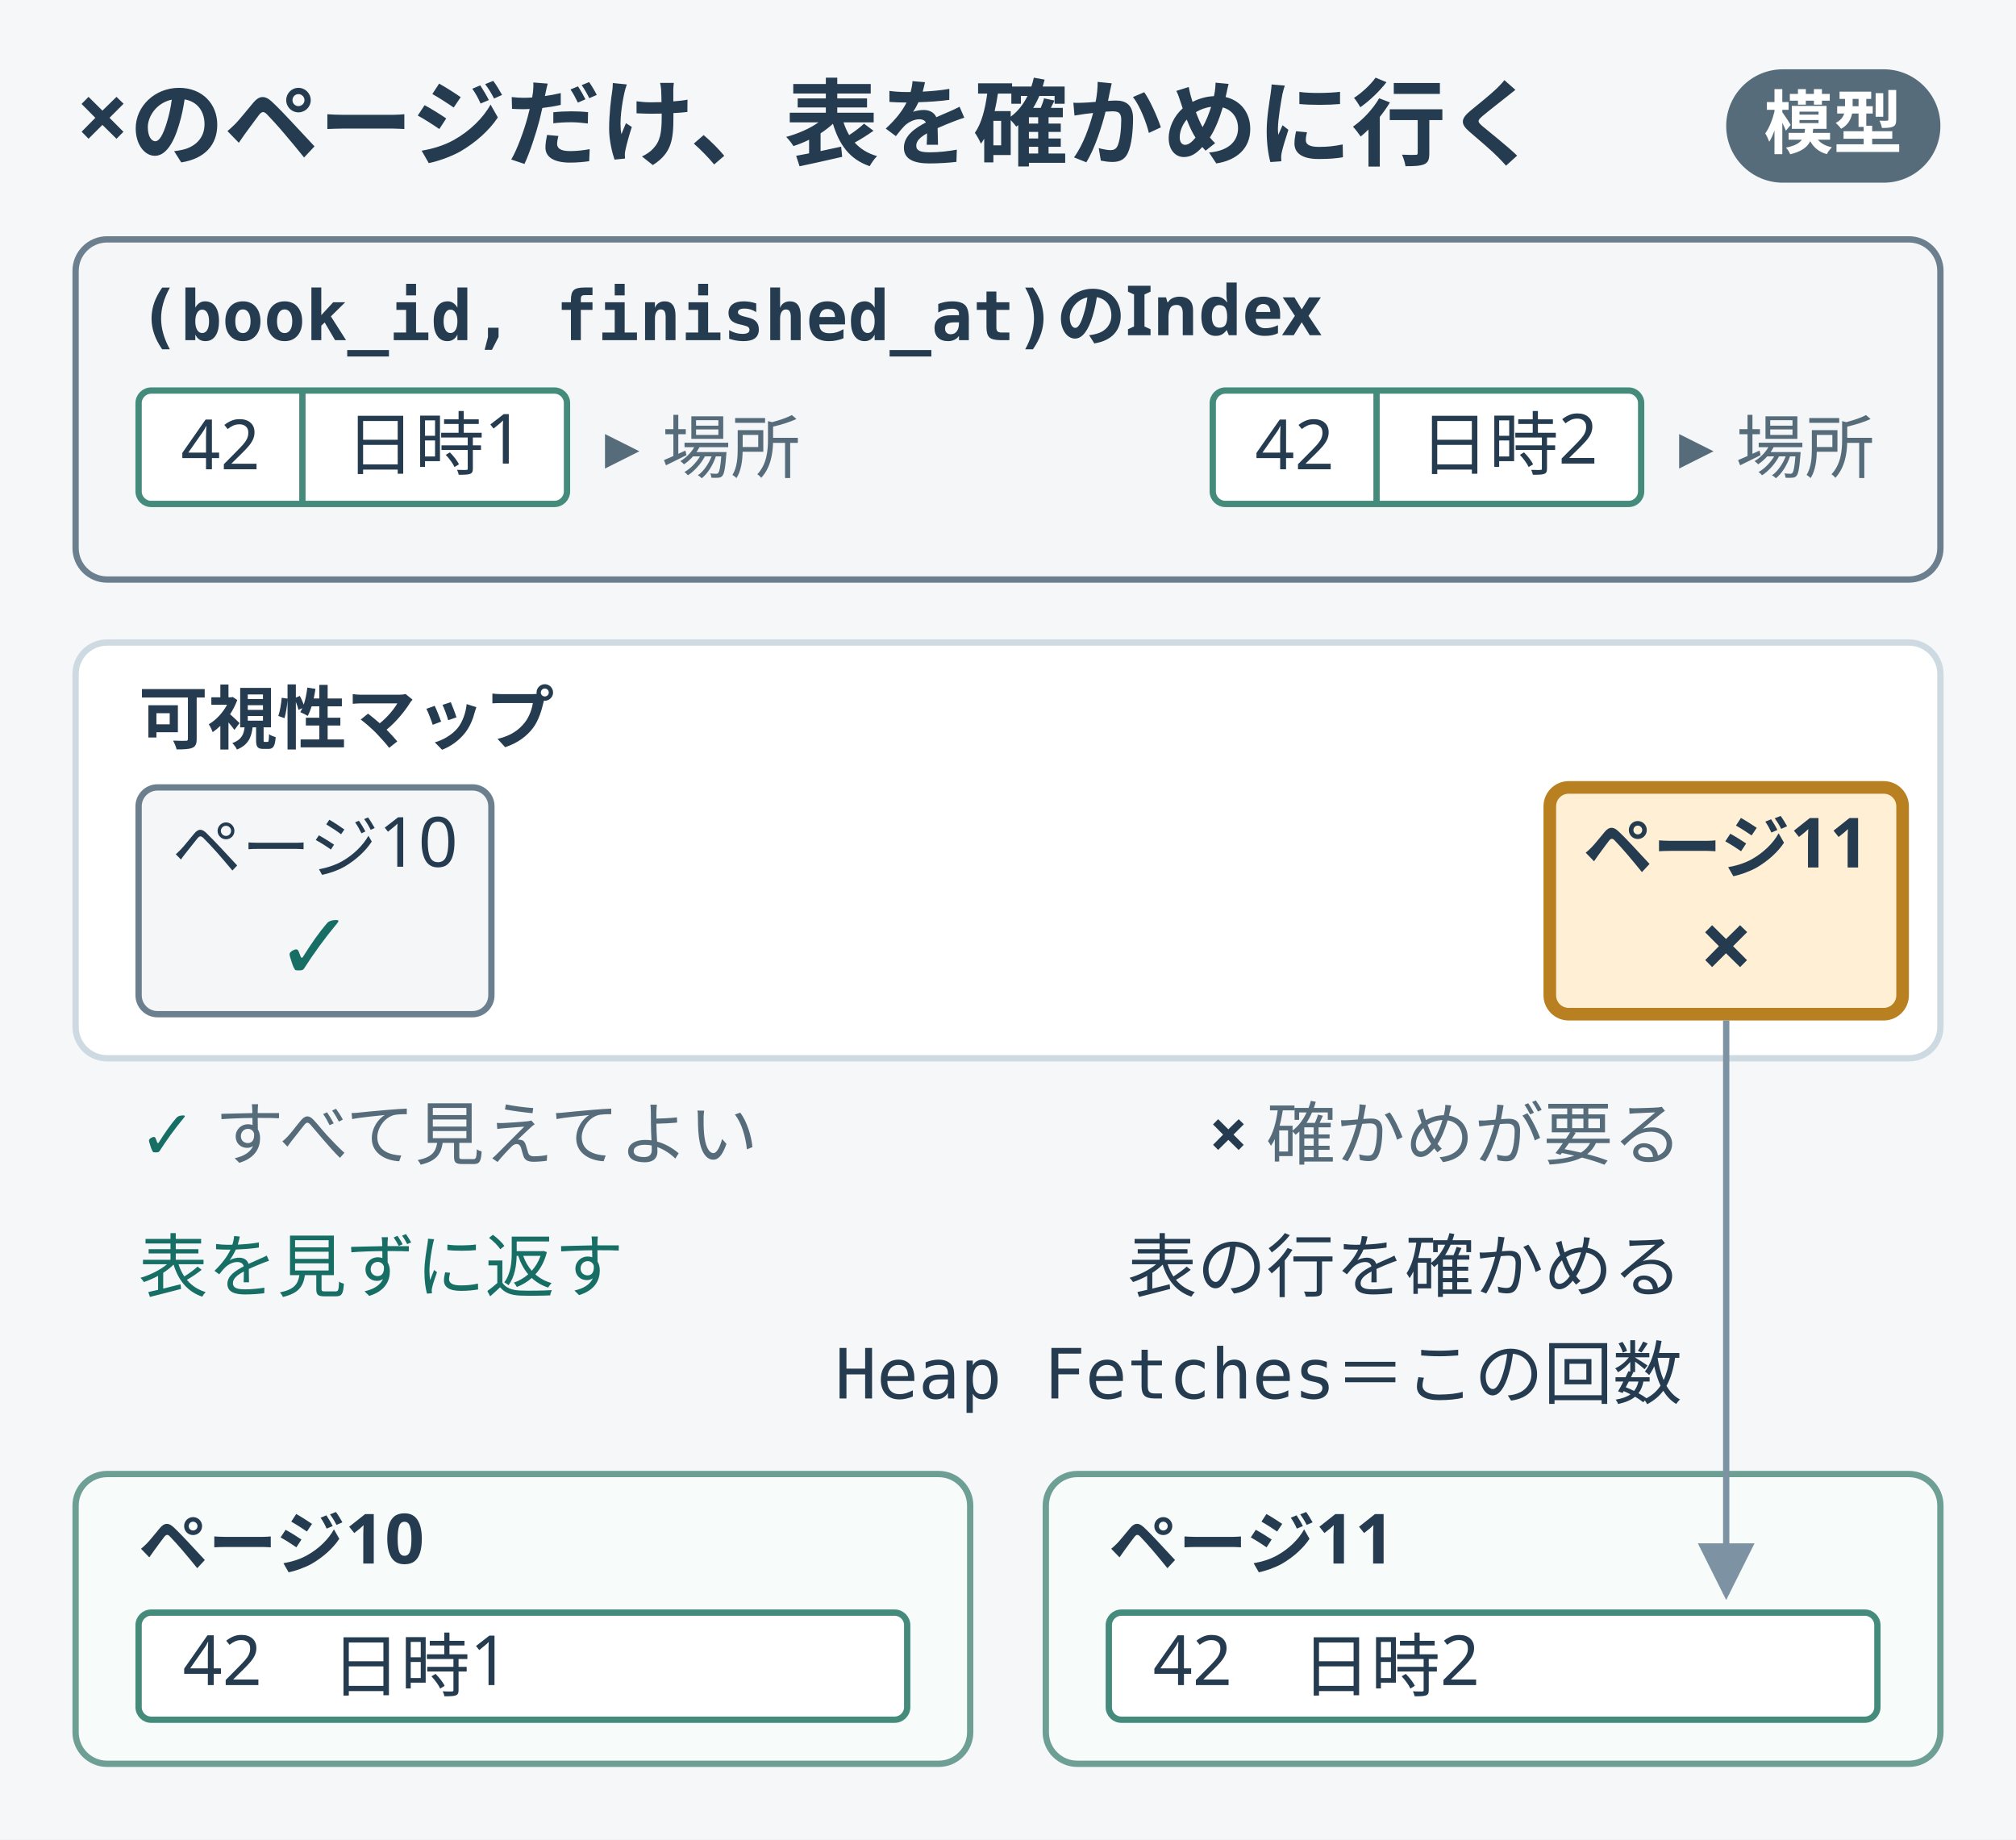
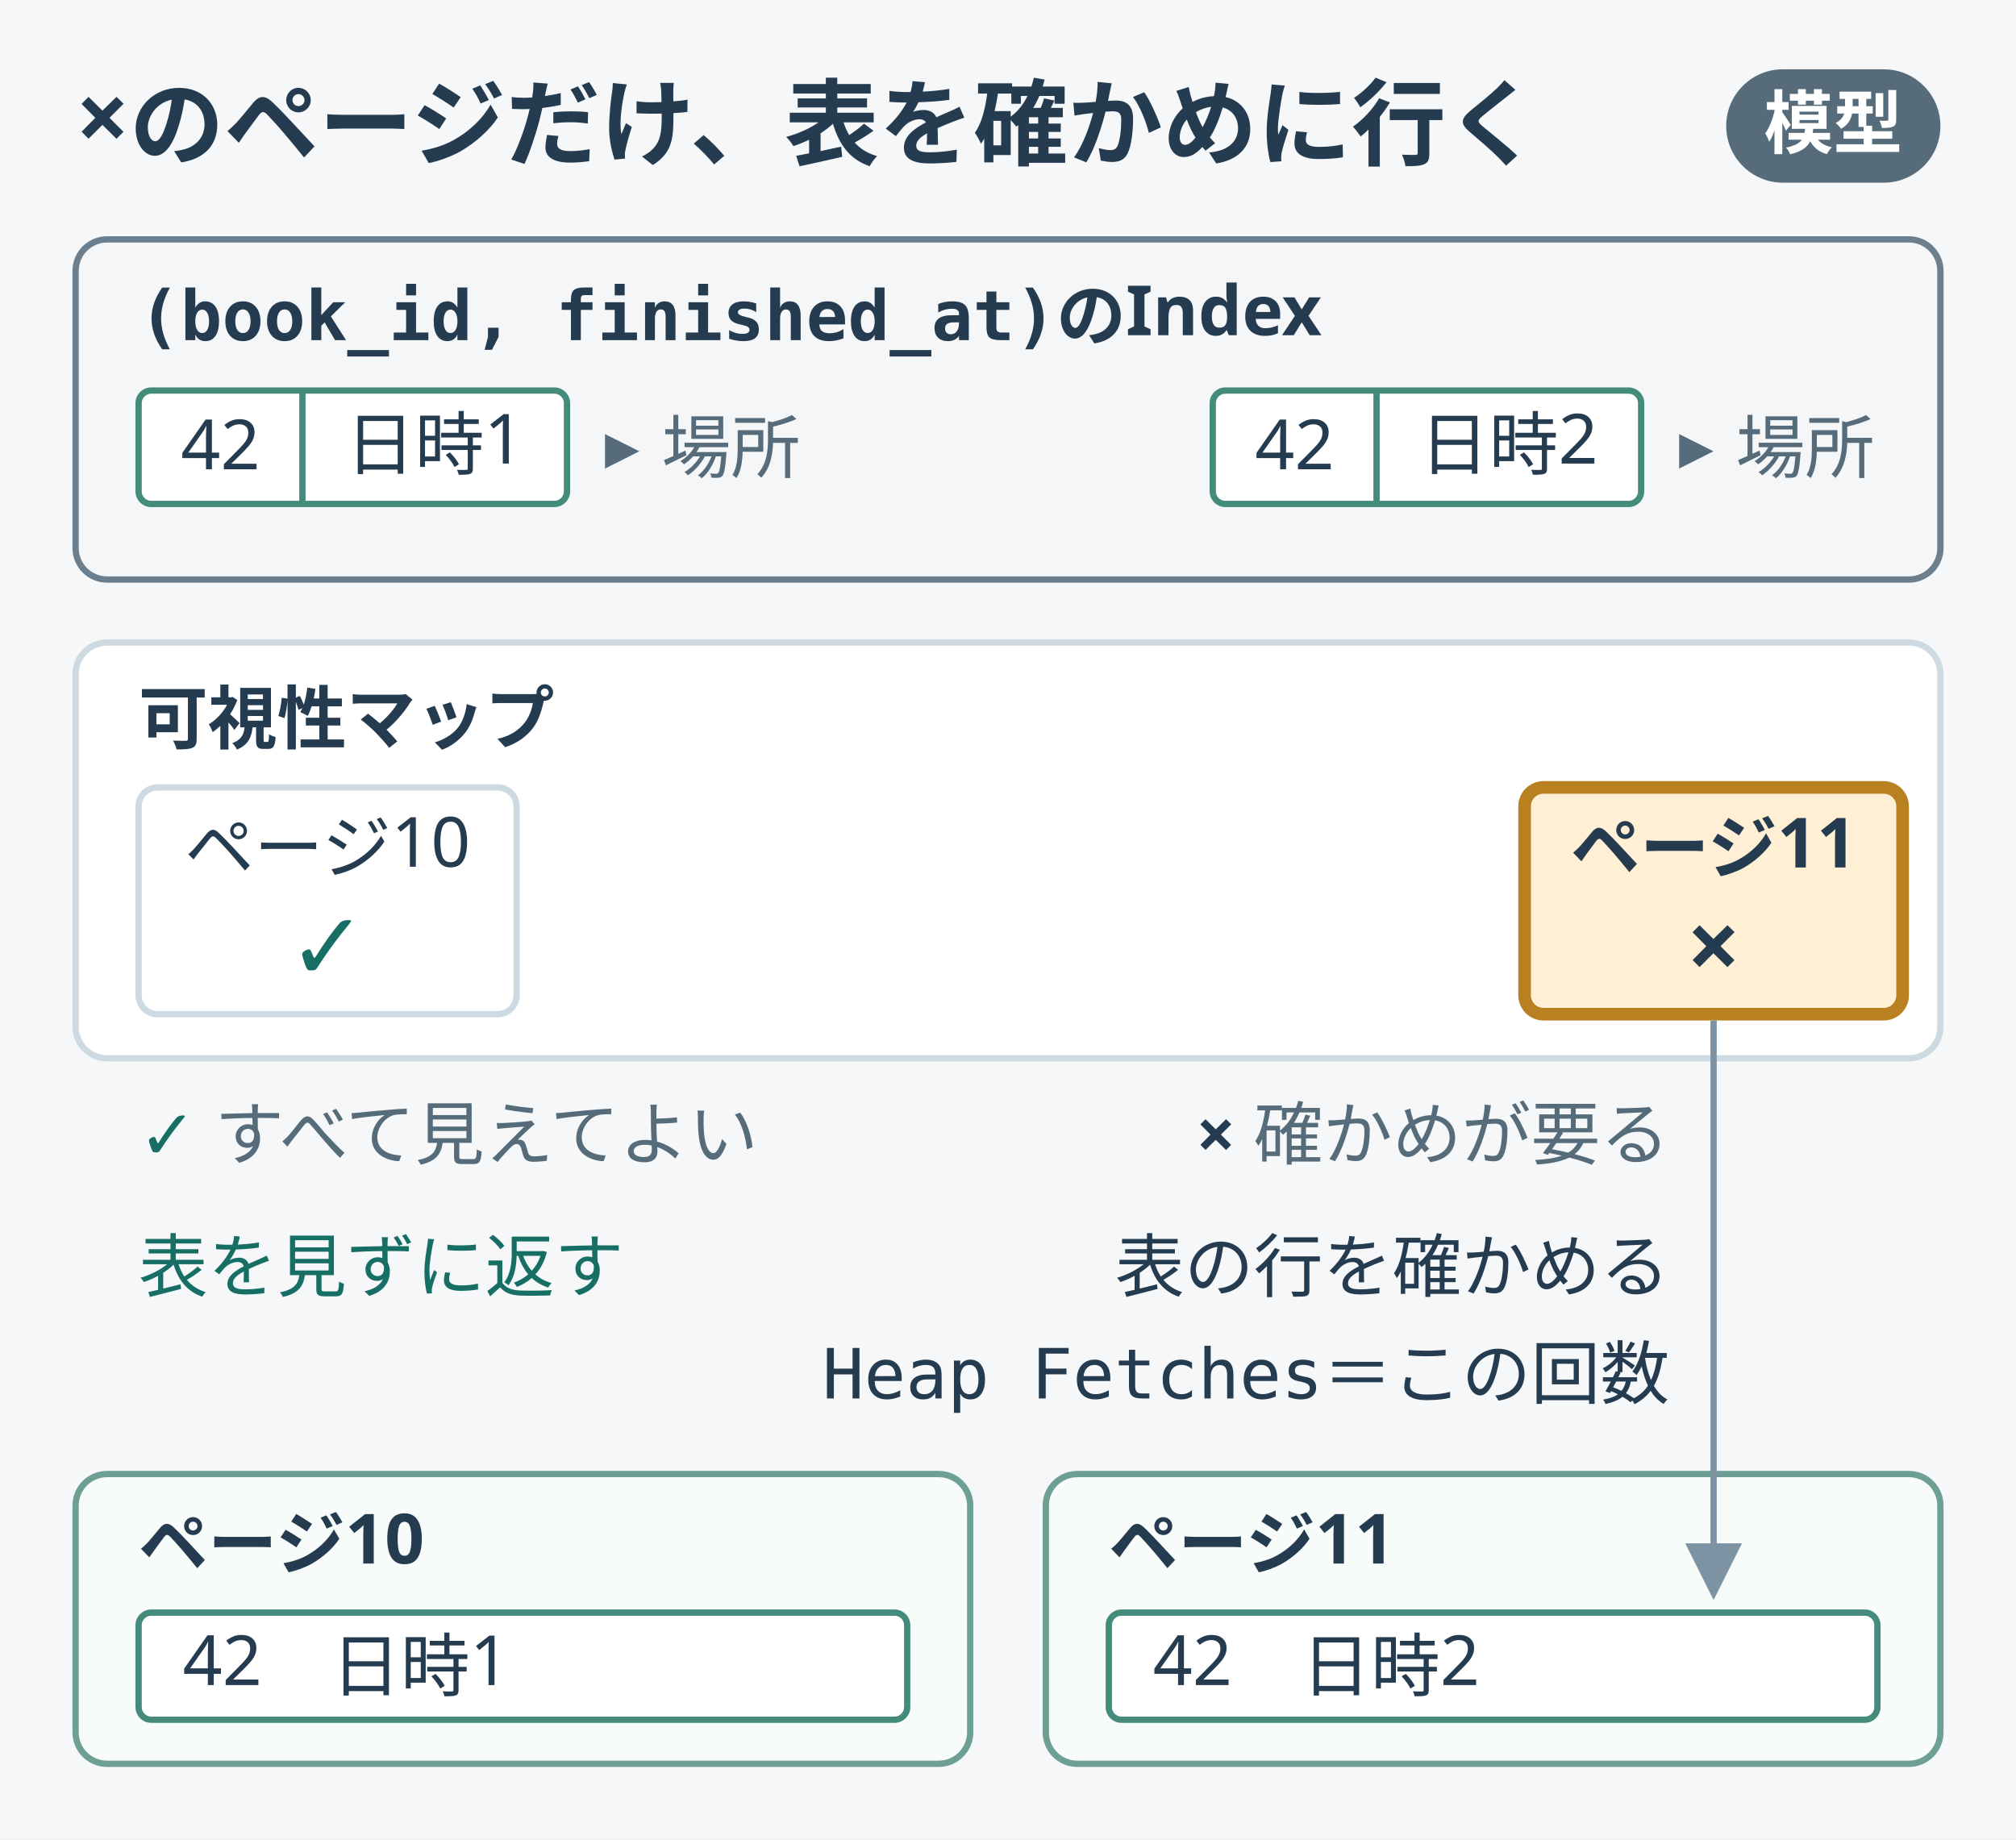
<svg xmlns="http://www.w3.org/2000/svg" width="640" height="584" viewBox="0 0 640 584" role="img" aria-labelledby="title">
  <defs>
    <marker id="flow" markerWidth="10" markerHeight="10" refX="9" refY="5" orient="auto">
      <path d="M0 0L10 5L0 10z" fill="#277b74" />
    </marker>
    <marker id="req" markerWidth="10" markerHeight="10" refX="9" refY="5" orient="auto">
      <path d="M0 0L10 5L0 10" fill="none" stroke="#945e11" stroke-width="2" />
    </marker>
    <marker id="ref" markerWidth="9" markerHeight="9" refX="8" refY="4.5" orient="auto">
      <path d="M0 0L9 4.5L0 9z" fill="#7d93a3" />
    </marker>
  </defs>
  <style>
text{font-family:"Hiragino Sans","Noto Sans JP",sans-serif;font-size:24px;fill:#243b50}
.h{font-size:30px;font-weight:700}.b{font-weight:700}.s{font-size:22px}.m{font-size:22px;fill:#566c7b}
.mono{font-family:ui-monospace,Menlo,monospace;font-size:22px}.tag{font-size:22px;font-weight:700;fill:#fff}
.teal{fill:#176e65}.brown{fill:#945e11}.real{fill:#176e65}.model{fill:#566c7b}
.panel{fill:#fff;stroke:#cedae1;stroke-width:2}.node{fill:#ecf2f8;stroke:#56738a;stroke-width:2}
.row{fill:#fff;stroke:#448b7c;stroke-width:2}.match{fill:#fff;stroke:#176e65;stroke-width:4}
.page{fill:#f7fbf9;stroke:#6d9f94;stroke-width:2}.ipage{fill:#f4f6f8;stroke:#6b7f8e;stroke-width:2}
.band{fill:#d5dde3;stroke:#92a7b5;stroke-width:2}.skip{fill:none;stroke:#b5c2cc;stroke-width:2;stroke-dasharray:6 5}
.hot{fill:#fff0d5;stroke:#b88020;stroke-width:4}.ghost{fill:#f5f7f9;stroke:#b5c2cc;stroke-width:2;stroke-dasharray:6 5}
.flow{fill:none;stroke:#277b74;stroke-width:3;marker-end:url(#flow)}.req{fill:none;stroke:#945e11;stroke-width:3;stroke-dasharray:8 6;marker-end:url(#req)}
.ref{fill:none;stroke:#7d93a3;stroke-width:2;marker-end:url(#ref)}.step{fill:#fff;stroke:#243b50;stroke-width:2.5}
.spine{fill:#e9f3f4;stroke:#243b50;stroke-width:1.5}
  </style>
  <rect width="640" height="584" fill="#f5f7f9" />
  <text x="24" y="48" class="h">×のページだけ、表を確かめに行く</text>
  <rect x="548" y="22" width="68" height="36" rx="18" class="model" />
  <text x="582" y="47" text-anchor="middle" class="tag">模型</text>
  <g id="index">
    <rect x="24" y="76" width="592" height="108" rx="10" class="ipage" />
    <text x="44" y="108" class="s b">
      <tspan class="mono">(book_id, finished_at)</tspan>のIndex</text>
    <rect x="44" y="124" width="136" height="36" rx="4" class="row" />
-     <path d="M96 124 V160" stroke="#448b7c" stroke-width="2" />
+     <path d="M96 124 V160" class="row" />
    <text x="70" y="149" text-anchor="middle" class="s">42</text>
    <text x="138" y="149" text-anchor="middle" class="s">日時1</text>
    <text x="192" y="149" class="s m">▸ 場所</text>
    <rect x="385" y="124" width="136" height="36" rx="4" class="row" />
-     <path d="M437 124 V160" stroke="#448b7c" stroke-width="2" />
+     <path d="M437 124 V160" class="row" />
    <text x="411" y="149" text-anchor="middle" class="s">42</text>
    <text x="479" y="149" text-anchor="middle" class="s">日時2</text>
    <text x="533" y="149" class="s m">▸ 場所</text>
  </g>
  <g id="visibility-map">
    <rect x="24" y="204" width="592" height="132" rx="10" class="panel" />
    <text x="44" y="236" class="s b">可視性マップ</text>
-     <rect x="44" y="250" width="112" height="72" rx="6" class="ipage" />
-     <text x="100" y="277" text-anchor="middle" class="s">ページ10</text>
-     <text x="100" y="311" text-anchor="middle" class="h teal">✓</text>
-     <rect x="492" y="250" width="112" height="72" rx="6" class="hot" />
-     <text x="548" y="277" text-anchor="middle" class="s b">ページ11</text>
-     <text x="548" y="311" text-anchor="middle" class="h">×</text>
+     <rect x="44" y="250" width="120" height="72" rx="6" class="panel" />
+     <text x="104" y="277" text-anchor="middle" class="s">ページ10</text>
+     <text x="104" y="311" text-anchor="middle" class="h teal">✓</text>
+     <rect x="484" y="250" width="120" height="72" rx="6" class="hot" />
+     <text x="544" y="277" text-anchor="middle" class="s b">ページ11</text>
+     <text x="544" y="311" text-anchor="middle" class="h">×</text>
    <text x="44" y="368" class="s">
      <tspan class="b teal">✓</tspan>
      <tspan class="m">すべて見えてよい</tspan>
    </text>
-     <text x="534" y="368" text-anchor="end" class="s">
+     <text x="530" y="368" text-anchor="end" class="s">
      <tspan class="b">×</tspan>
      <tspan class="m">確かめが要る</tspan>
    </text>
  </g>
-   <text x="44" y="410" class="s teal">表を見ずに返す</text>
  <g id="table">
    <rect x="24" y="468" width="284" height="92" rx="10" class="page" />
    <text x="44" y="498" class="s b">ページ10</text>
    <rect x="44" y="512" width="244" height="34" rx="4" class="row" />
    <text x="58" y="535" class="s">42　日時1</text>
    <rect x="332" y="468" width="284" height="92" rx="10" class="page" />
    <text x="352" y="498" class="s b">ページ11</text>
    <rect x="352" y="512" width="244" height="34" rx="4" class="row" />
    <text x="366" y="535" class="s">42　日時2</text>
  </g>
+   <g id="no-heap-fetch">
+     <text x="44" y="410" class="s teal">表を見ずに返す</text>
+   </g>
  <g id="heap-fetch">
-     <path d="M548 324 V506" class="ref" />
-     <text x="534" y="410" text-anchor="end" class="s">表の行を確かめる</text>
-     <text x="534" y="444" text-anchor="end" class="s">
+     <path d="M544 324 V506" class="ref" />
+     <text x="530" y="410" text-anchor="end" class="s">表の行を確かめる</text>
+     <text x="530" y="444" text-anchor="end" class="s">
      <tspan class="mono">Heap Fetches</tspan>＝この回数</text>
  </g>
</svg>
